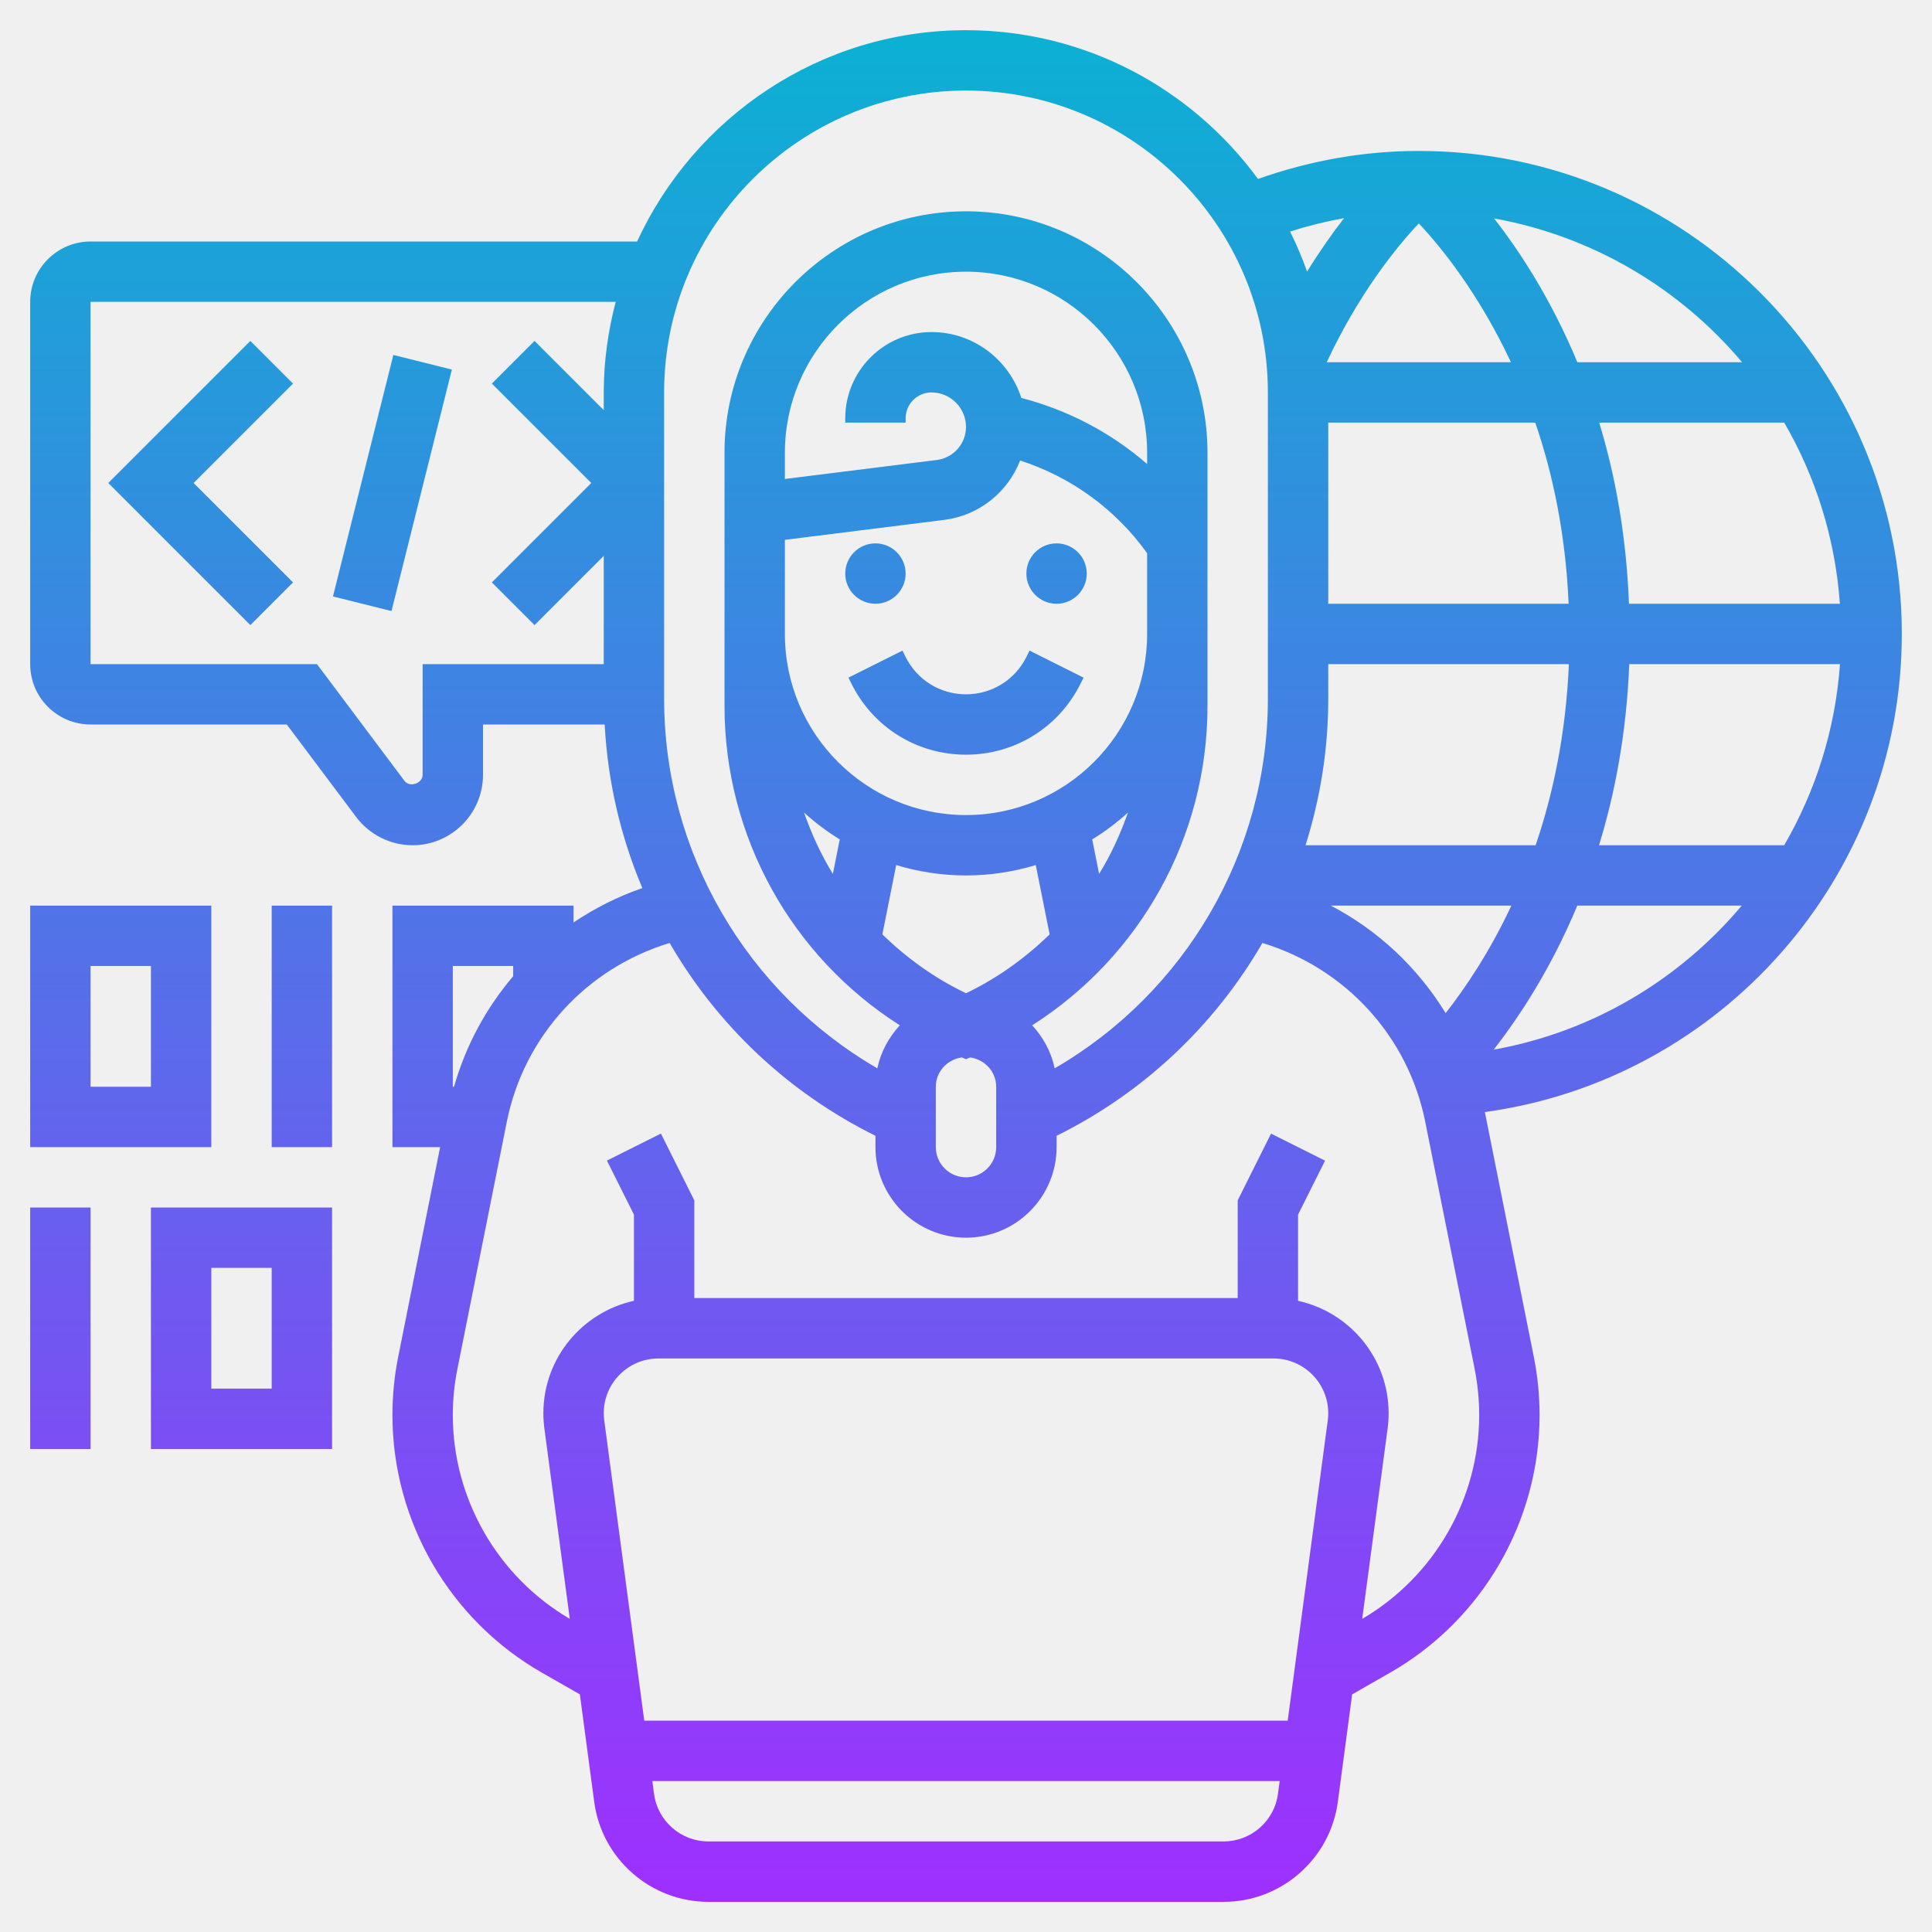
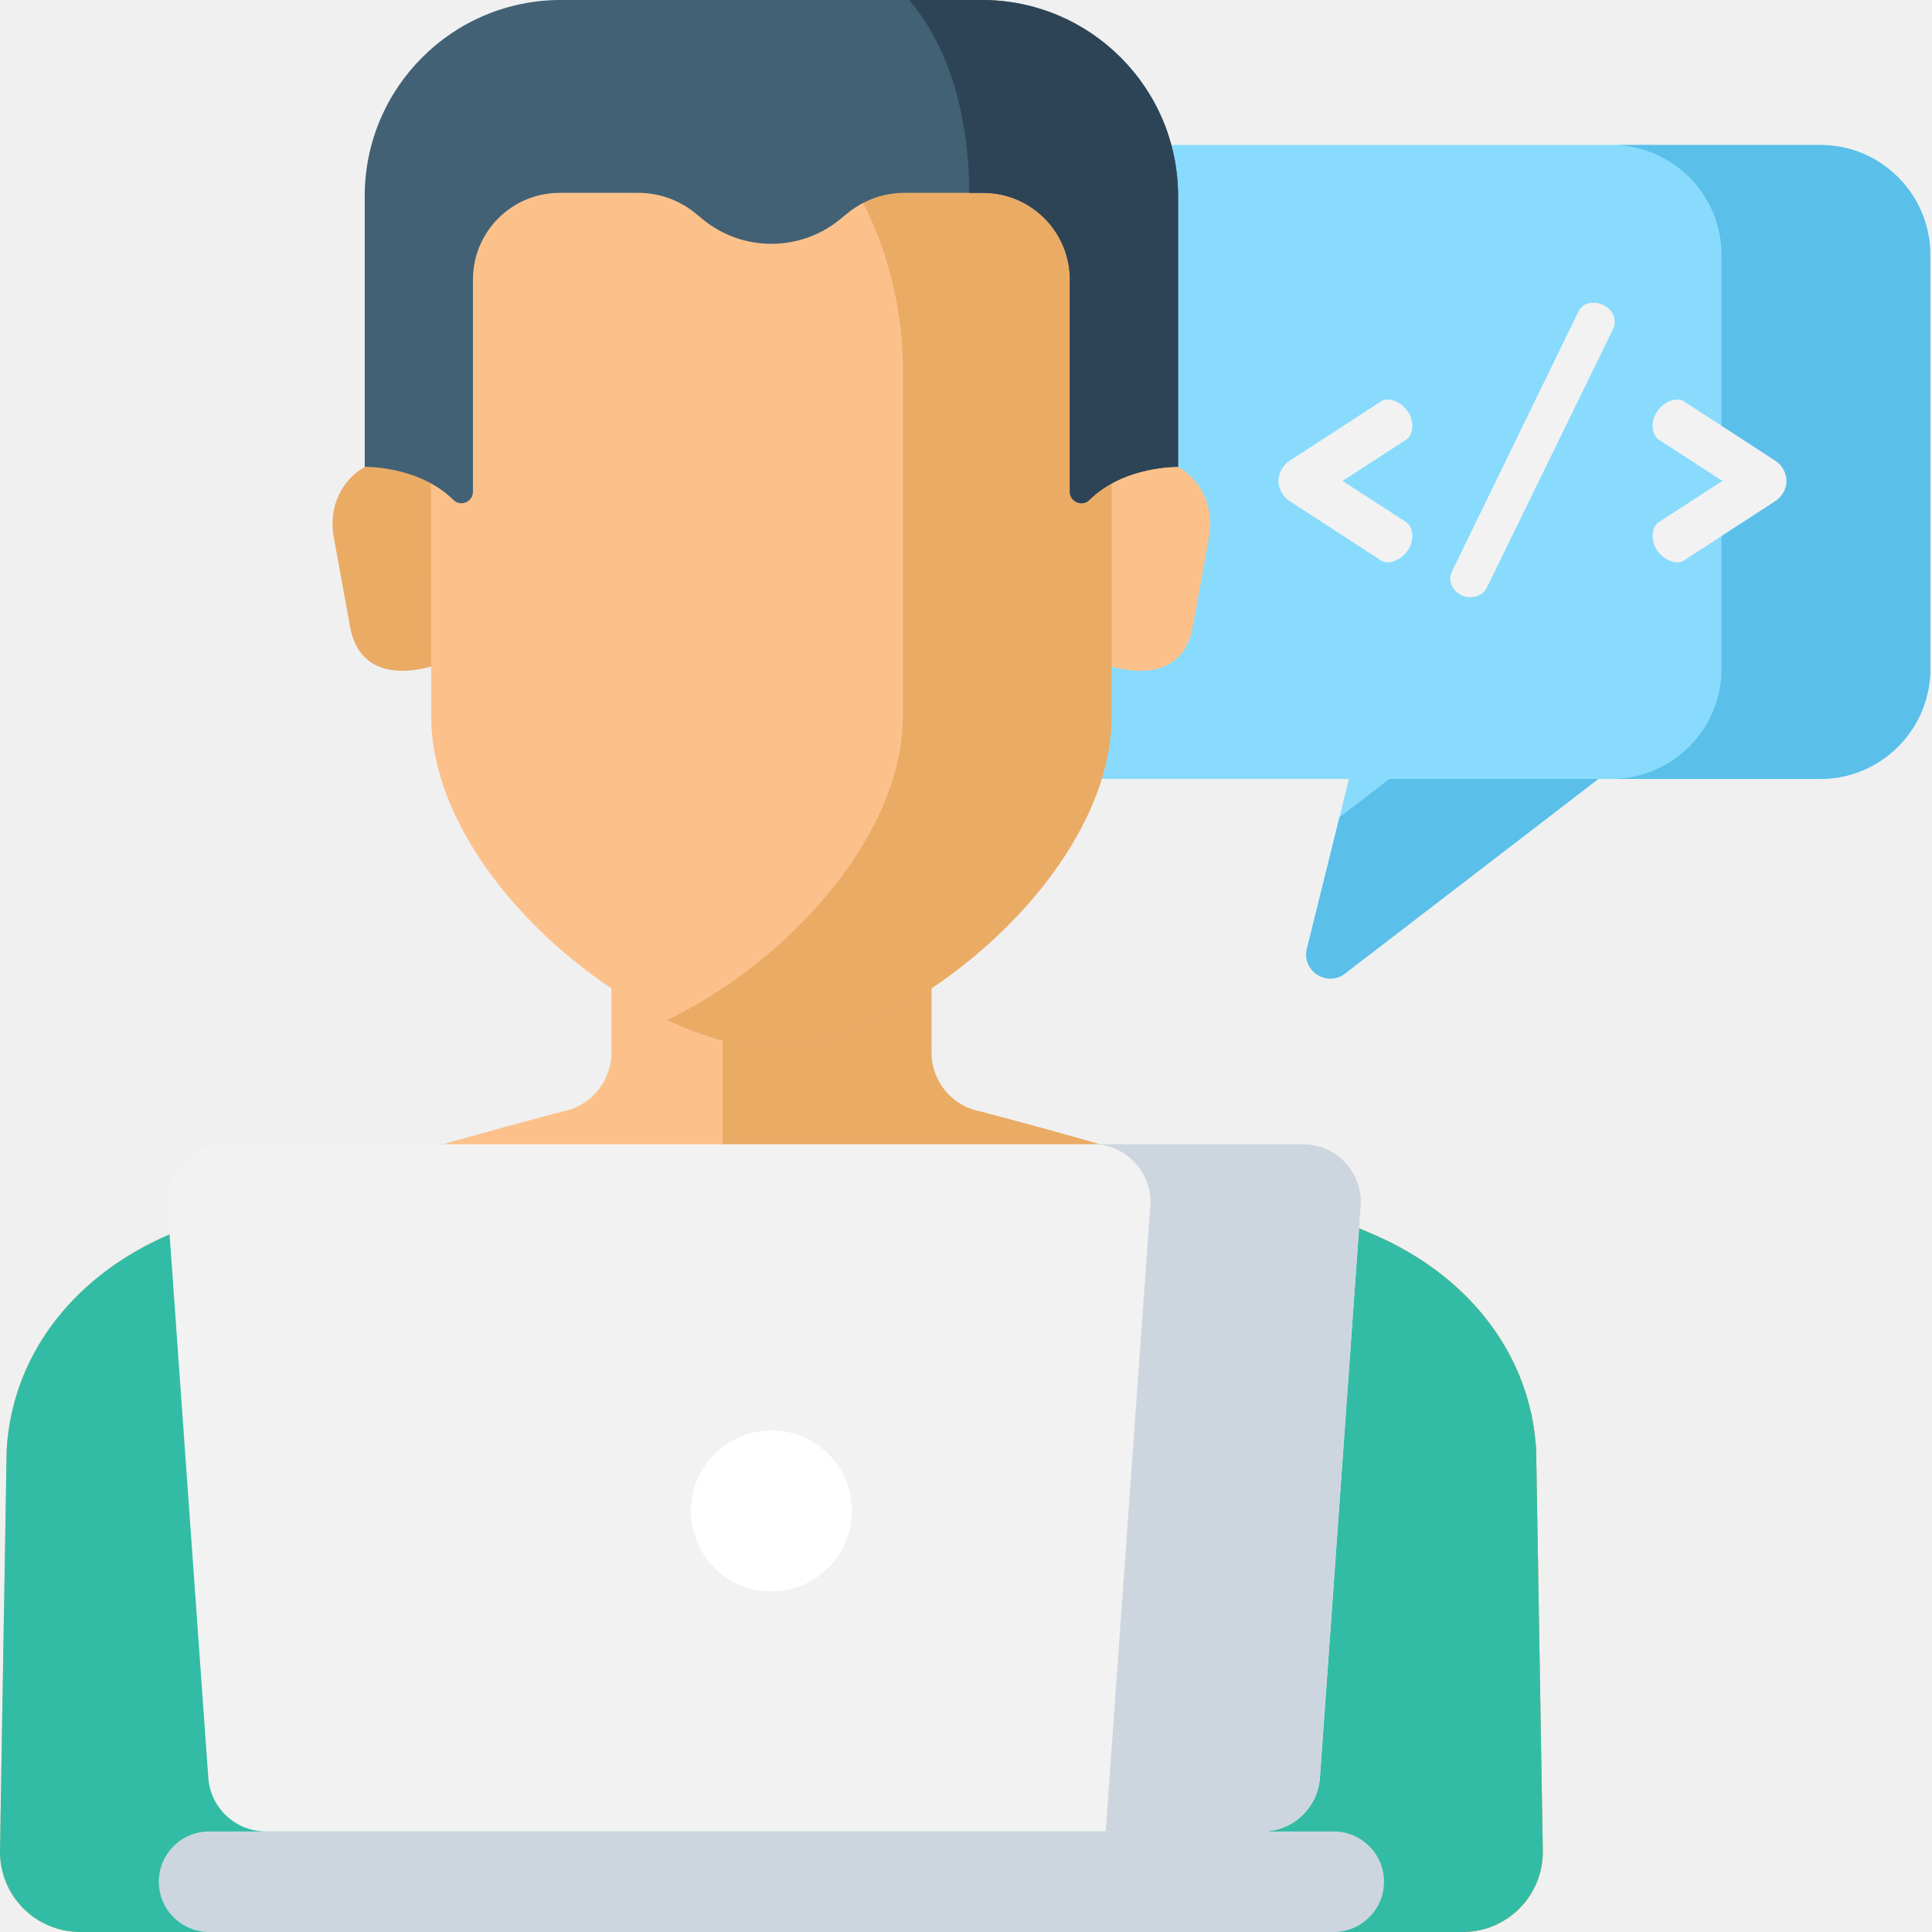
- <svg xmlns="http://www.w3.org/2000/svg" id="_x33_0" enable-background="new 0 0 64 64" height="512" viewBox="0 0 64 64" width="512">
-   <linearGradient id="SVGID_1_" gradientUnits="userSpaceOnUse" x1="32" x2="32" y1="63" y2="1">
-     <stop offset="0" stop-color="#9f2fff" />
-     <stop offset="1" stop-color="#0bb1d3" />
-   </linearGradient>
-   <path d="m28 19c0-.552.448-1 1-1s1 .448 1 1-.448 1-1 1-1-.448-1-1zm7 1c.552 0 1-.448 1-1s-.448-1-1-1-1 .448-1 1 .448 1 1 1zm-5.105 1.553-1.789.895.105.211c.722 1.444 2.174 2.341 3.789 2.341s3.067-.897 3.789-2.342l.105-.211-1.789-.895-.105.212c-.381.762-1.147 1.236-2 1.236s-1.619-.474-2-1.236zm-24.895 18.447h6v8h-6zm2 6h2v-4h-2zm-6 2h2v-8h-2zm6-10h-6v-8h6zm-2-6h-2v4h2zm4 6h2v-8h-2zm54-17c0 8.033-5.978 14.764-13.812 15.838l1.621 8.108c.127.634.191 1.283.191 1.929 0 3.52-1.898 6.79-4.954 8.536l-1.254.717-.475 3.563c-.25 1.887-1.875 3.31-3.779 3.31h-17.075c-1.904 0-3.529-1.423-3.779-3.31l-.475-3.563-1.254-.717c-3.057-1.746-4.955-5.016-4.955-8.536 0-.646.064-1.295.191-1.929l1.389-6.946h-1.58v-8h6v.557c.702-.47 1.461-.858 2.279-1.137-.717-1.698-1.148-3.526-1.248-5.42h-4.031v1.667c0 1.286-1.047 2.333-2.333 2.333-.731 0-1.429-.349-1.867-.934l-2.3-3.066h-6.5c-1.103 0-2-.897-2-2v-12c0-1.103.897-2 2-2h18.105c1.901-4.124 6.064-7 10.895-7 3.971 0 7.488 1.947 9.673 4.928 1.708-.604 3.493-.928 5.327-.928 8.822 0 16 7.178 16 16zm-15.111 12.561c.676-.864 1.468-2.047 2.177-3.561h-5.982c1.575.82 2.88 2.056 3.805 3.561zm-.889-26.161c-.737.784-1.983 2.315-3.051 4.6h6.104c-1.069-2.278-2.314-3.814-3.053-4.6zm-3 12.6h7.963c-.099-2.299-.522-4.299-1.105-6h-6.858zm6.869 8c.581-1.7 1.004-3.701 1.102-6h-7.971v1.151c0 1.673-.265 3.303-.753 4.849zm2.1 0h6.135c1.04-1.793 1.693-3.829 1.848-6h-6.981c-.089 2.258-.466 4.26-1.002 6zm7.98-8c-.155-2.175-.805-4.211-1.844-6h-6.13c.532 1.737.899 3.741.987 6zm-11.457-12.765c.874 1.117 1.901 2.703 2.76 4.765h5.457c-2.061-2.448-4.943-4.174-8.217-4.765zm-6.756.435c.214.429.401.872.563 1.327.425-.688.838-1.273 1.226-1.771-.606.109-1.202.257-1.789.444zm-20.736 15.481c0 5.079 2.732 9.729 7.063 12.239.113-.545.381-1.032.746-1.425-3.581-2.278-5.809-6.241-5.809-10.581v-8.384c0-4.411 3.589-8 8-8s8 3.589 8 8v8.384c0 4.34-2.228 8.303-5.809 10.581.366.394.633.88.746 1.425 4.331-2.51 7.063-7.16 7.063-12.239v-10.151c0-5.514-4.486-10-10-10s-10 4.486-10 10zm16-8.151c0-3.309-2.691-6-6-6s-6 2.691-6 6v.867l5.032-.629c.552-.069.968-.54.968-1.095 0-.63-.513-1.143-1.143-1.143-.472 0-.857.385-.857.857v.143h-2v-.143c0-1.575 1.282-2.857 2.857-2.857 1.396 0 2.568.921 2.977 2.183 1.554.403 2.974 1.154 4.166 2.188zm-12 6c0 3.309 2.691 6 6 6s6-2.691 6-6v-2.674c-1.042-1.453-2.511-2.524-4.207-3.071-.402 1.04-1.35 1.821-2.513 1.967l-5.28.661zm11.367 5.915c-.366.333-.763.631-1.186.892l.228 1.142c.396-.637.705-1.323.958-2.034zm-10.734 0c.253.711.562 1.397.957 2.034l.228-1.142c-.422-.261-.819-.559-1.185-.892zm2.596 4.039c.806.779 1.727 1.45 2.771 1.948 1.044-.499 1.966-1.169 2.771-1.948l-.46-2.298c-.732.222-1.507.344-2.311.344s-1.579-.122-2.312-.344zm1.771 7.046c0 .552.448 1 1 1s1-.448 1-1v-2c0-.502-.378-.901-.861-.972l-.139.06-.139-.06c-.483.071-.861.47-.861.972zm-11-16v-3.586l-2.293 2.293-1.414-1.414 3.293-3.293-3.293-3.293 1.414-1.414 2.293 2.293v-.586c0-1.038.146-2.039.395-3h-17.395v12h7.5l2.899 3.867c.172.229.6.088.601-.2v-3.667zm-5 14h.04c.392-1.372 1.064-2.61 1.96-3.661v-.339h-2zm5 10.813c0 .08.005.159.016.239l1.326 9.948h21.315l1.327-9.946c.011-.081.016-.16.016-.24 0-1-.813-1.813-1.813-1.813h-20.374c-1-.001-1.813.812-1.813 1.812zm22.334 12.614.057-.427h-20.782l.057.427c.119.897.892 1.573 1.797 1.573h17.074c.905 0 1.678-.676 1.797-1.573zm6.666-12.552c0-.515-.052-1.031-.152-1.536l-1.635-8.178c-.57-2.846-2.656-5.093-5.394-5.924-1.569 2.71-3.917 4.952-6.818 6.387v.376c0 1.654-1.346 3-3 3s-3-1.346-3-3v-.376c-2.902-1.435-5.25-3.677-6.818-6.387-2.738.831-4.825 3.078-5.394 5.924l-1.635 8.178c-.102.505-.154 1.021-.154 1.536 0 2.775 1.484 5.351 3.875 6.752l-.842-6.31c-.022-.167-.033-.336-.033-.504 0-1.823 1.288-3.347 3-3.722v-2.856l-.895-1.789 1.789-.895 1.106 2.213v3.236h18v-3.236l1.105-2.211 1.789.895-.894 1.788v2.856c1.712.374 3 1.899 3 3.722 0 .168-.011.337-.033.505l-.842 6.309c2.391-1.402 3.875-3.978 3.875-6.753zm8.698-16.875h-5.448c-.862 2.066-1.899 3.654-2.769 4.771 3.288-.589 6.16-2.326 8.217-4.771zm-49.405-18.707-4.707 4.707 4.707 4.707 1.414-1.414-3.293-3.293 3.293-3.293zm2.737 8.465 1.939.484 2-8-1.939-.484z" fill="url(#SVGID_1_)" />
+ <svg xmlns="http://www.w3.org/2000/svg" height="512pt" viewBox="0 0 512 512" width="512pt">
+   <path d="m482.367 38.414h-193.82c-16.121 0-29.188 13.07-29.188 29.191v109.633c0 16.125 13.066 29.191 29.188 29.191h68.945l-11.145 44.977c-1.449 5.859 5.293 10.273 10.082 6.598l67.137-51.57h58.801c16.121 0 29.191-13.07 29.191-29.191v-109.637c0-16.121-13.07-29.191-29.191-29.191zm0 0" fill="#88dbfd" />
+   <path d="m354.969 216.617-8.621 34.789c-1.449 5.859 5.293 10.273 10.082 6.598l67.137-51.57h-55.336zm0 0" fill="#5abfe9" />
+   <path d="m482.367 38.414h-55.336c16.121 0 29.191 13.07 29.191 29.191v109.633c0 16.125-13.07 29.191-29.191 29.191h55.336c16.121 0 29.191-13.066 29.191-29.191v-109.633c0-16.121-13.07-29.191-29.191-29.191zm0 0" fill="#5abfe9" />
+   <g fill="#f2f2f2">
+     <path d="m341.762 122.105 24.238-15.742c.477-.383 1.145-.477 1.812-.477 2.859 0 6.488 3.051 6.488 6.965 0 1.621-.668 3.051-1.719 3.719l-16.793 10.879 16.793 10.875c1.051.668 1.719 2.102 1.719 3.723 0 3.91-3.629 6.965-6.488 6.965-.668 0-1.336-.098-1.812-.477l-24.238-15.742c-2.191-1.434-2.957-3.723-2.957-5.344 0-1.625.766-3.914 2.957-5.344zm0 0" />
+     <path d="m427.926 85.273c0 .574-.098 1.242-.383 1.812l-33.586 68.797c-.668 1.43-2.48 2.387-4.293 2.387-3.246 0-5.344-2.672-5.344-5.059 0-.57.191-1.238.477-1.812l33.492-68.797c.762-1.621 2.289-2.383 4.008-2.383 2.672 0 5.629 2 5.629 5.055zm0 0" />
+     <path d="m470.484 132.793-24.234 15.742c-.477.379-1.145.477-1.812.477-2.863 0-6.492-3.051-6.492-6.965 0-1.621.668-3.055 1.719-3.723l16.793-10.875-16.793-10.879c-1.051-.668-1.719-2.098-1.719-3.719 0-3.914 3.629-6.965 6.492-6.965.668 0 1.336.094 1.812.477l24.234 15.742c2.195 1.43 2.957 3.719 2.957 5.344 0 1.621-.762 3.91-2.957 5.344zm0 0" />
+   </g>
+   <path d="m407.094 384.195c-1.453-24.77-17.18-44.957-40.582-55.918-28.648-13.41-106.668-33.707-106.668-33.707-7.539-1.398-13.004-7.977-13.004-15.645v-44.602h-84.82v44.602c0 7.668-5.469 14.242-13.008 15.645 0 0-78.016 20.297-106.664 33.707-23.406 10.961-39.133 31.148-40.586 55.918l-1.762 106.324c-.141 11.82 9.402 21.48 21.227 21.48h366.402c11.824 0 21.367-9.66 21.227-21.48zm0 0" fill="#fcc18b" />
+   <path d="m407.094 384.195c-1.453-24.77-17.18-44.957-40.582-55.918-28.648-13.41-106.668-33.707-106.668-33.707-7.539-1.398-13.004-7.977-13.004-15.645v-44.602h-55.336v71.348c0 7.668 5.465 14.242 13.004 15.645 0 0 78.02 20.297 106.668 33.707 23.402 10.961 39.129 31.148 40.582 55.918l1.672 101.059h34.199c11.824 0 21.367-9.66 21.227-21.48zm0 0" fill="#eaab65" />
+   <path d="m116.5 121.426h-11.137c-4.031 0-7.746 1.363-10.711 3.652-5.145 3.977-7.398 10.664-6.238 17.062l4.375 24.074c3.391 17.848 23.738 9.691 23.738 9.691zm0 0" fill="#eaab65" />
+   <path d="m292.359 121.426h11.133c4.035 0 7.75 1.363 10.711 3.652 5.145 3.977 7.402 10.664 6.238 17.062l-4.371 24.074c-3.395 17.848-23.738 9.691-23.738 9.691zm0 0" fill="#fcc18b" />
+   <path d="m266.145 29.922c-14.48-13.387-34.832-25.07-61.715-25.395-26.887.324-47.238 12.008-61.719 25.395-18.465 17.078-28.473 42.434-28.473 68.605l.027 91.246c0 43.137 56.07 87.812 90.164 87.812s90.164-44.676 90.164-87.812l.023-91.246c0-26.168-10.004-51.527-28.473-68.605zm0 0" fill="#fcc18b" />
+   <path d="m266.145 29.922c-14.48-13.387-34.832-25.07-61.715-25.395-10.141.121-19.352 1.863-27.668 4.699 13.73 4.684 25.027 12.359 34.047 20.695 18.469 17.078 28.473 42.438 28.473 68.605l-.023 91.246c0 32.641-32.102 66.156-62.496 80.535 9.773 4.625 19.371 7.277 27.668 7.277 34.094 0 90.164-44.676 90.164-87.812l.023-91.246c0-26.168-10.004-51.527-28.473-68.605zm0 0" fill="#eaab65" />
+   <path d="m260.219 0h-111.582c-28.711 0-51.984 23.273-51.984 51.984v71.73s14.316-.324 23.516 8.781c1.914 1.895 5.168.512 5.168-2.184v-56.223c0-12.688 10.289-22.977 22.98-22.977h20.879c5.477 0 10.785 1.895 15.023 5.359l2.047 1.672c5.125 4.191 11.543 6.48 18.164 6.48 6.621 0 13.035-2.289 18.16-6.48l2.051-1.672c4.238-3.465 9.547-5.359 15.023-5.359h20.879c12.688 0 22.977 10.289 22.977 22.977v56.223c0 2.695 3.258 4.078 5.172 2.184 9.199-9.105 23.512-8.781 23.512-8.781v-71.73c0-28.711-23.273-51.984-51.984-51.984zm0 0" fill="#426175" />
+   <path d="m260.219 0h-19.301c9.715 11.434 15.805 28.605 15.961 51.113h3.664c12.688 0 22.977 10.289 22.977 22.98v56.219c0 2.695 3.258 4.082 5.172 2.184 9.199-9.102 23.512-8.777 23.512-8.777v-71.734c0-28.711-23.273-51.984-51.984-51.984zm0 0" fill="#2c4456" />
+   <path d="m366.512 328.281c-16.672-7.805-50.059-17.941-75.062-25.051l-5.406 2.047c-52.586 19.918-110.641 19.918-163.227 0l-5.41-2.047c-25.004 7.109-58.387 17.246-75.059 25.051-23.406 10.957-39.133 31.145-40.586 55.914l-1.762 106.324c-.141 11.82 9.402 21.48 21.227 21.48h366.402c11.824 0 21.367-9.66 21.227-21.48l-1.762-106.324c-1.453-24.77-17.18-44.957-40.582-55.914zm0 0" fill="#33bca5" />
+   <path d="m334.512 485.355h-264.039c-8.031 0-14.695-6.207-15.27-14.219l-10.797-151.516c-.633-8.859 6.383-16.395 15.266-16.395h285.641c8.879 0 15.898 7.535 15.266 16.395l-10.797 151.52c-.574 8.008-7.238 14.215-15.27 14.215zm0 0" fill="#f2f2f2" />
+   <path d="m345.312 303.23h-55.742c8.883 0 15.898 7.535 15.266 16.395l-11.812 165.73h41.488c8.031 0 14.695-6.207 15.27-14.219l10.797-151.516c.633-8.855-6.383-16.391-15.266-16.391zm0 0" fill="#cdd6df" />
+   <path d="m353.449 512h-298.039c-7.355 0-13.32-5.965-13.32-13.32 0-7.359 5.965-13.32 13.32-13.32h298.039c7.355 0 13.32 5.961 13.32 13.32 0 7.355-5.965 13.32-13.32 13.32zm0 0" fill="#cdd6df" />
+   <path d="m225.75 400.402c0 11.777-9.547 21.32-21.32 21.32-11.777 0-21.32-9.543-21.32-21.32 0-11.773 9.543-21.316 21.32-21.316 11.773 0 21.32 9.543 21.32 21.316zm0 0" fill="#fff" />
</svg>
